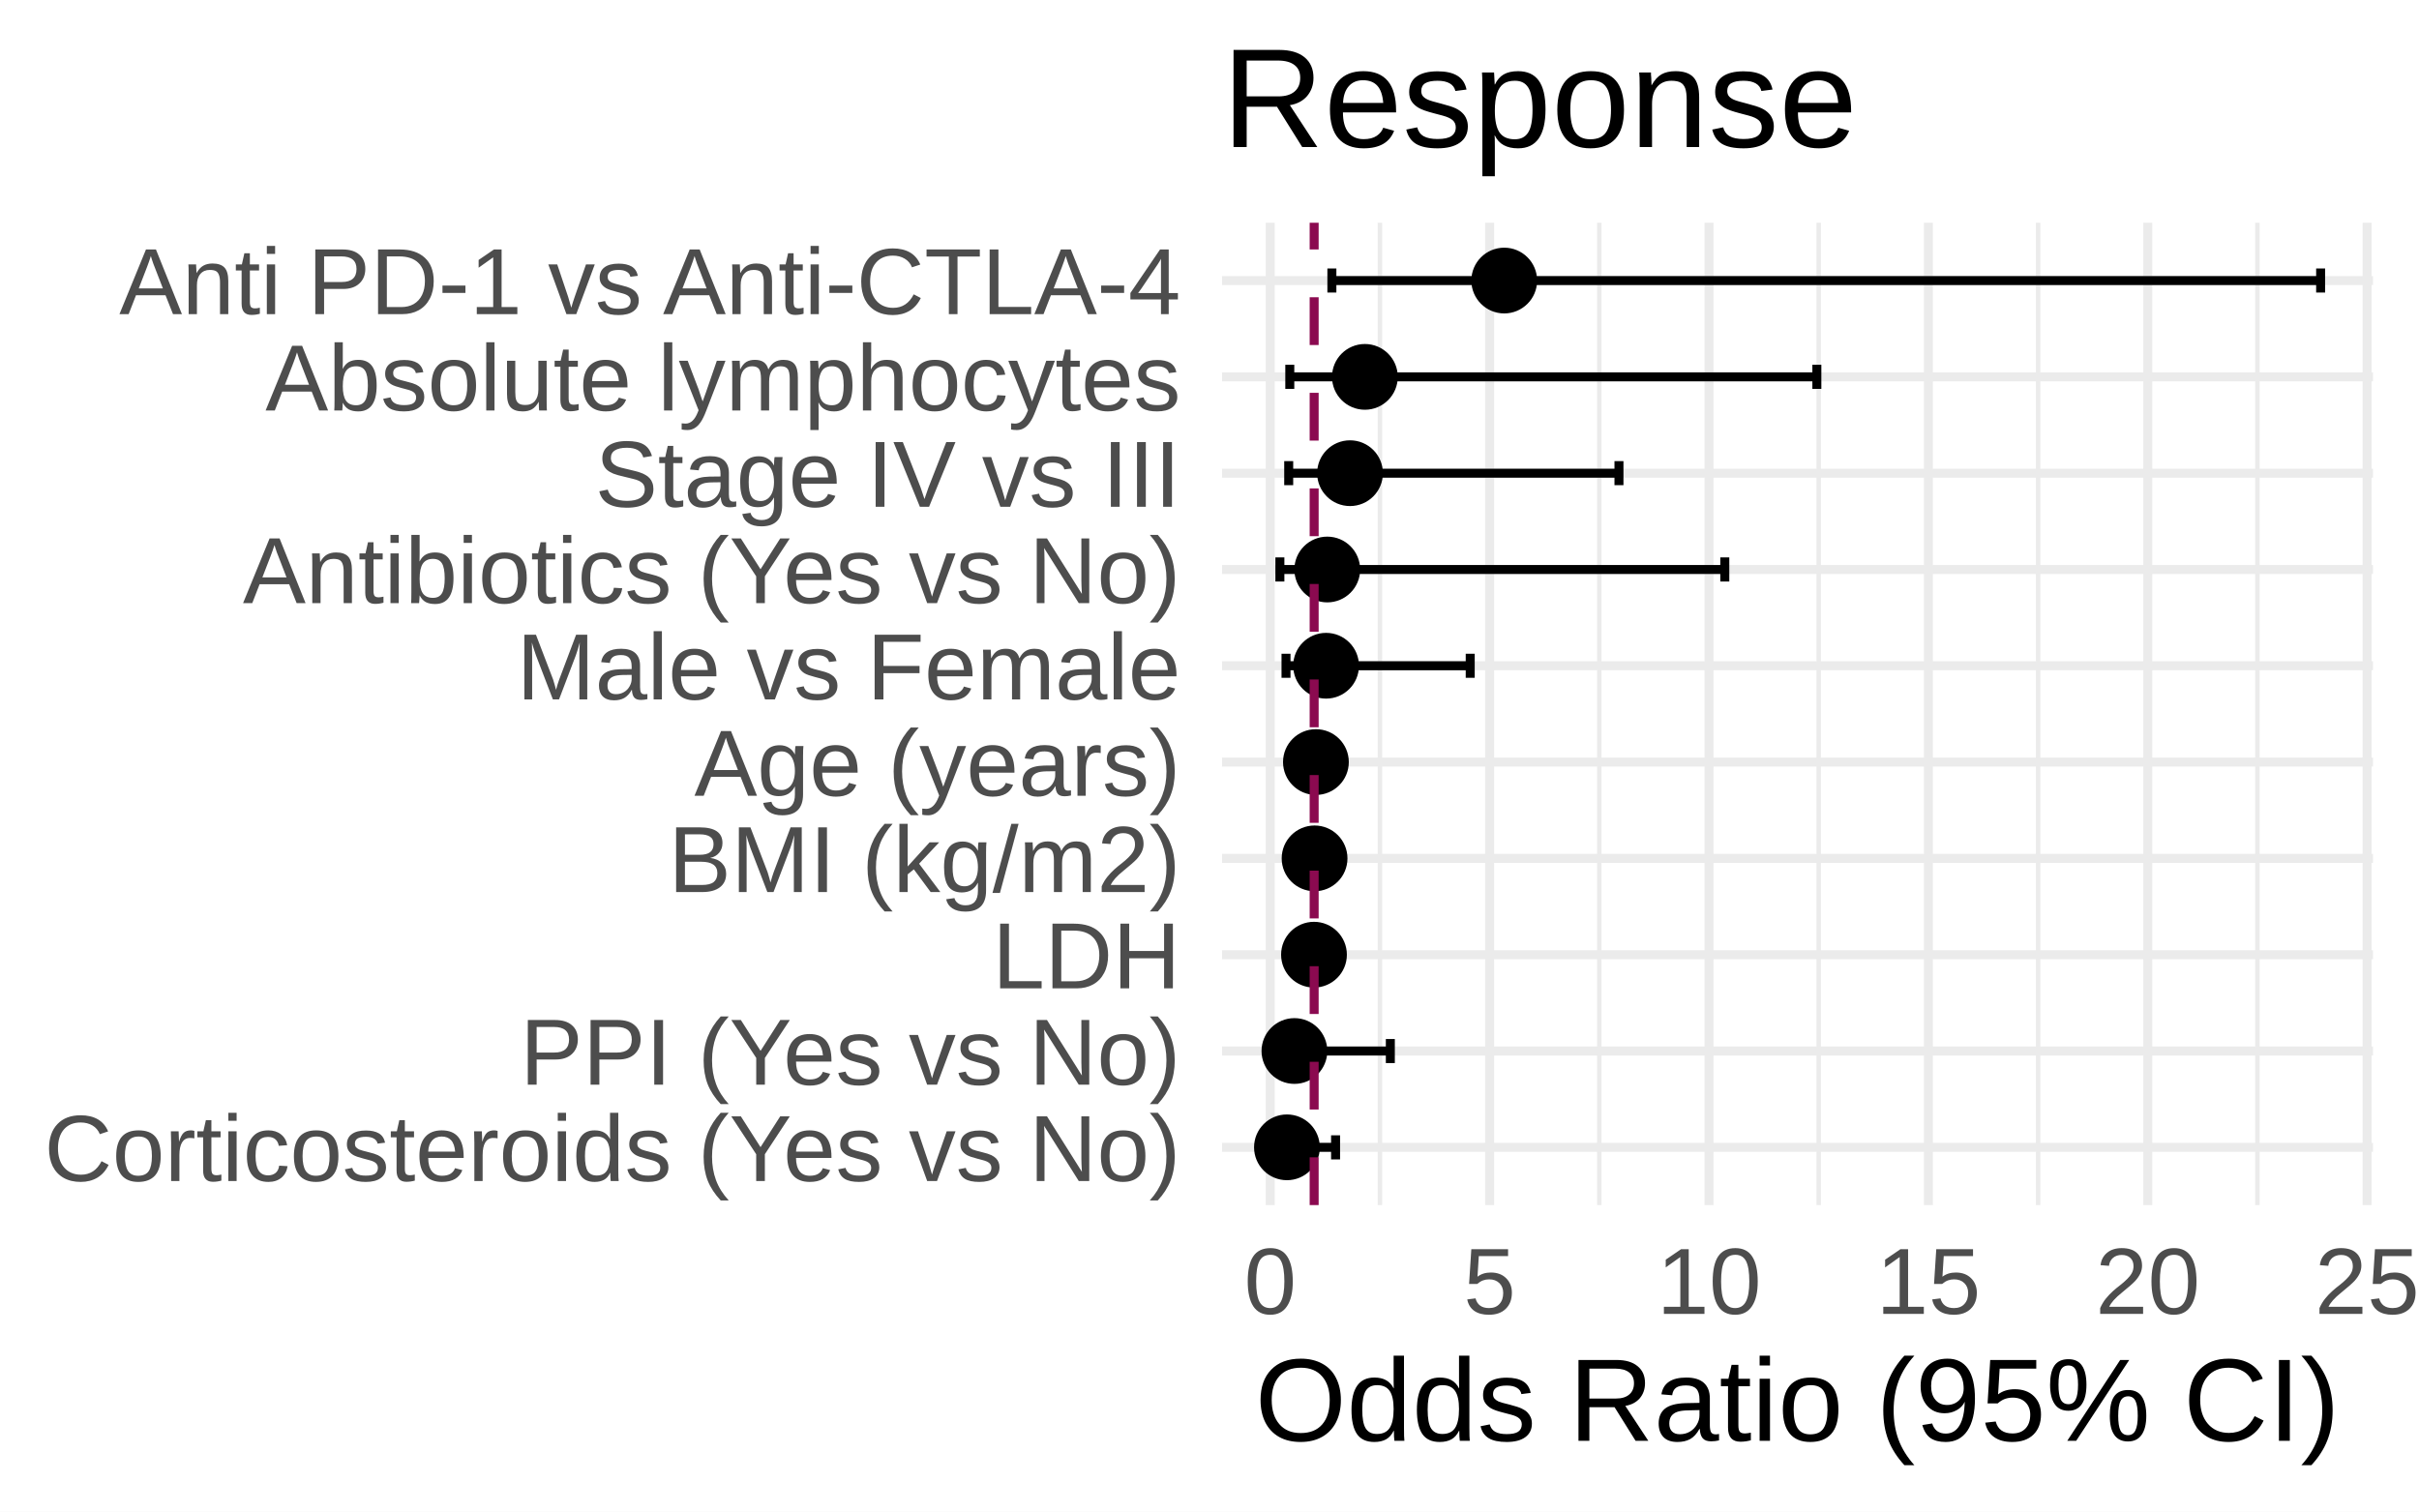
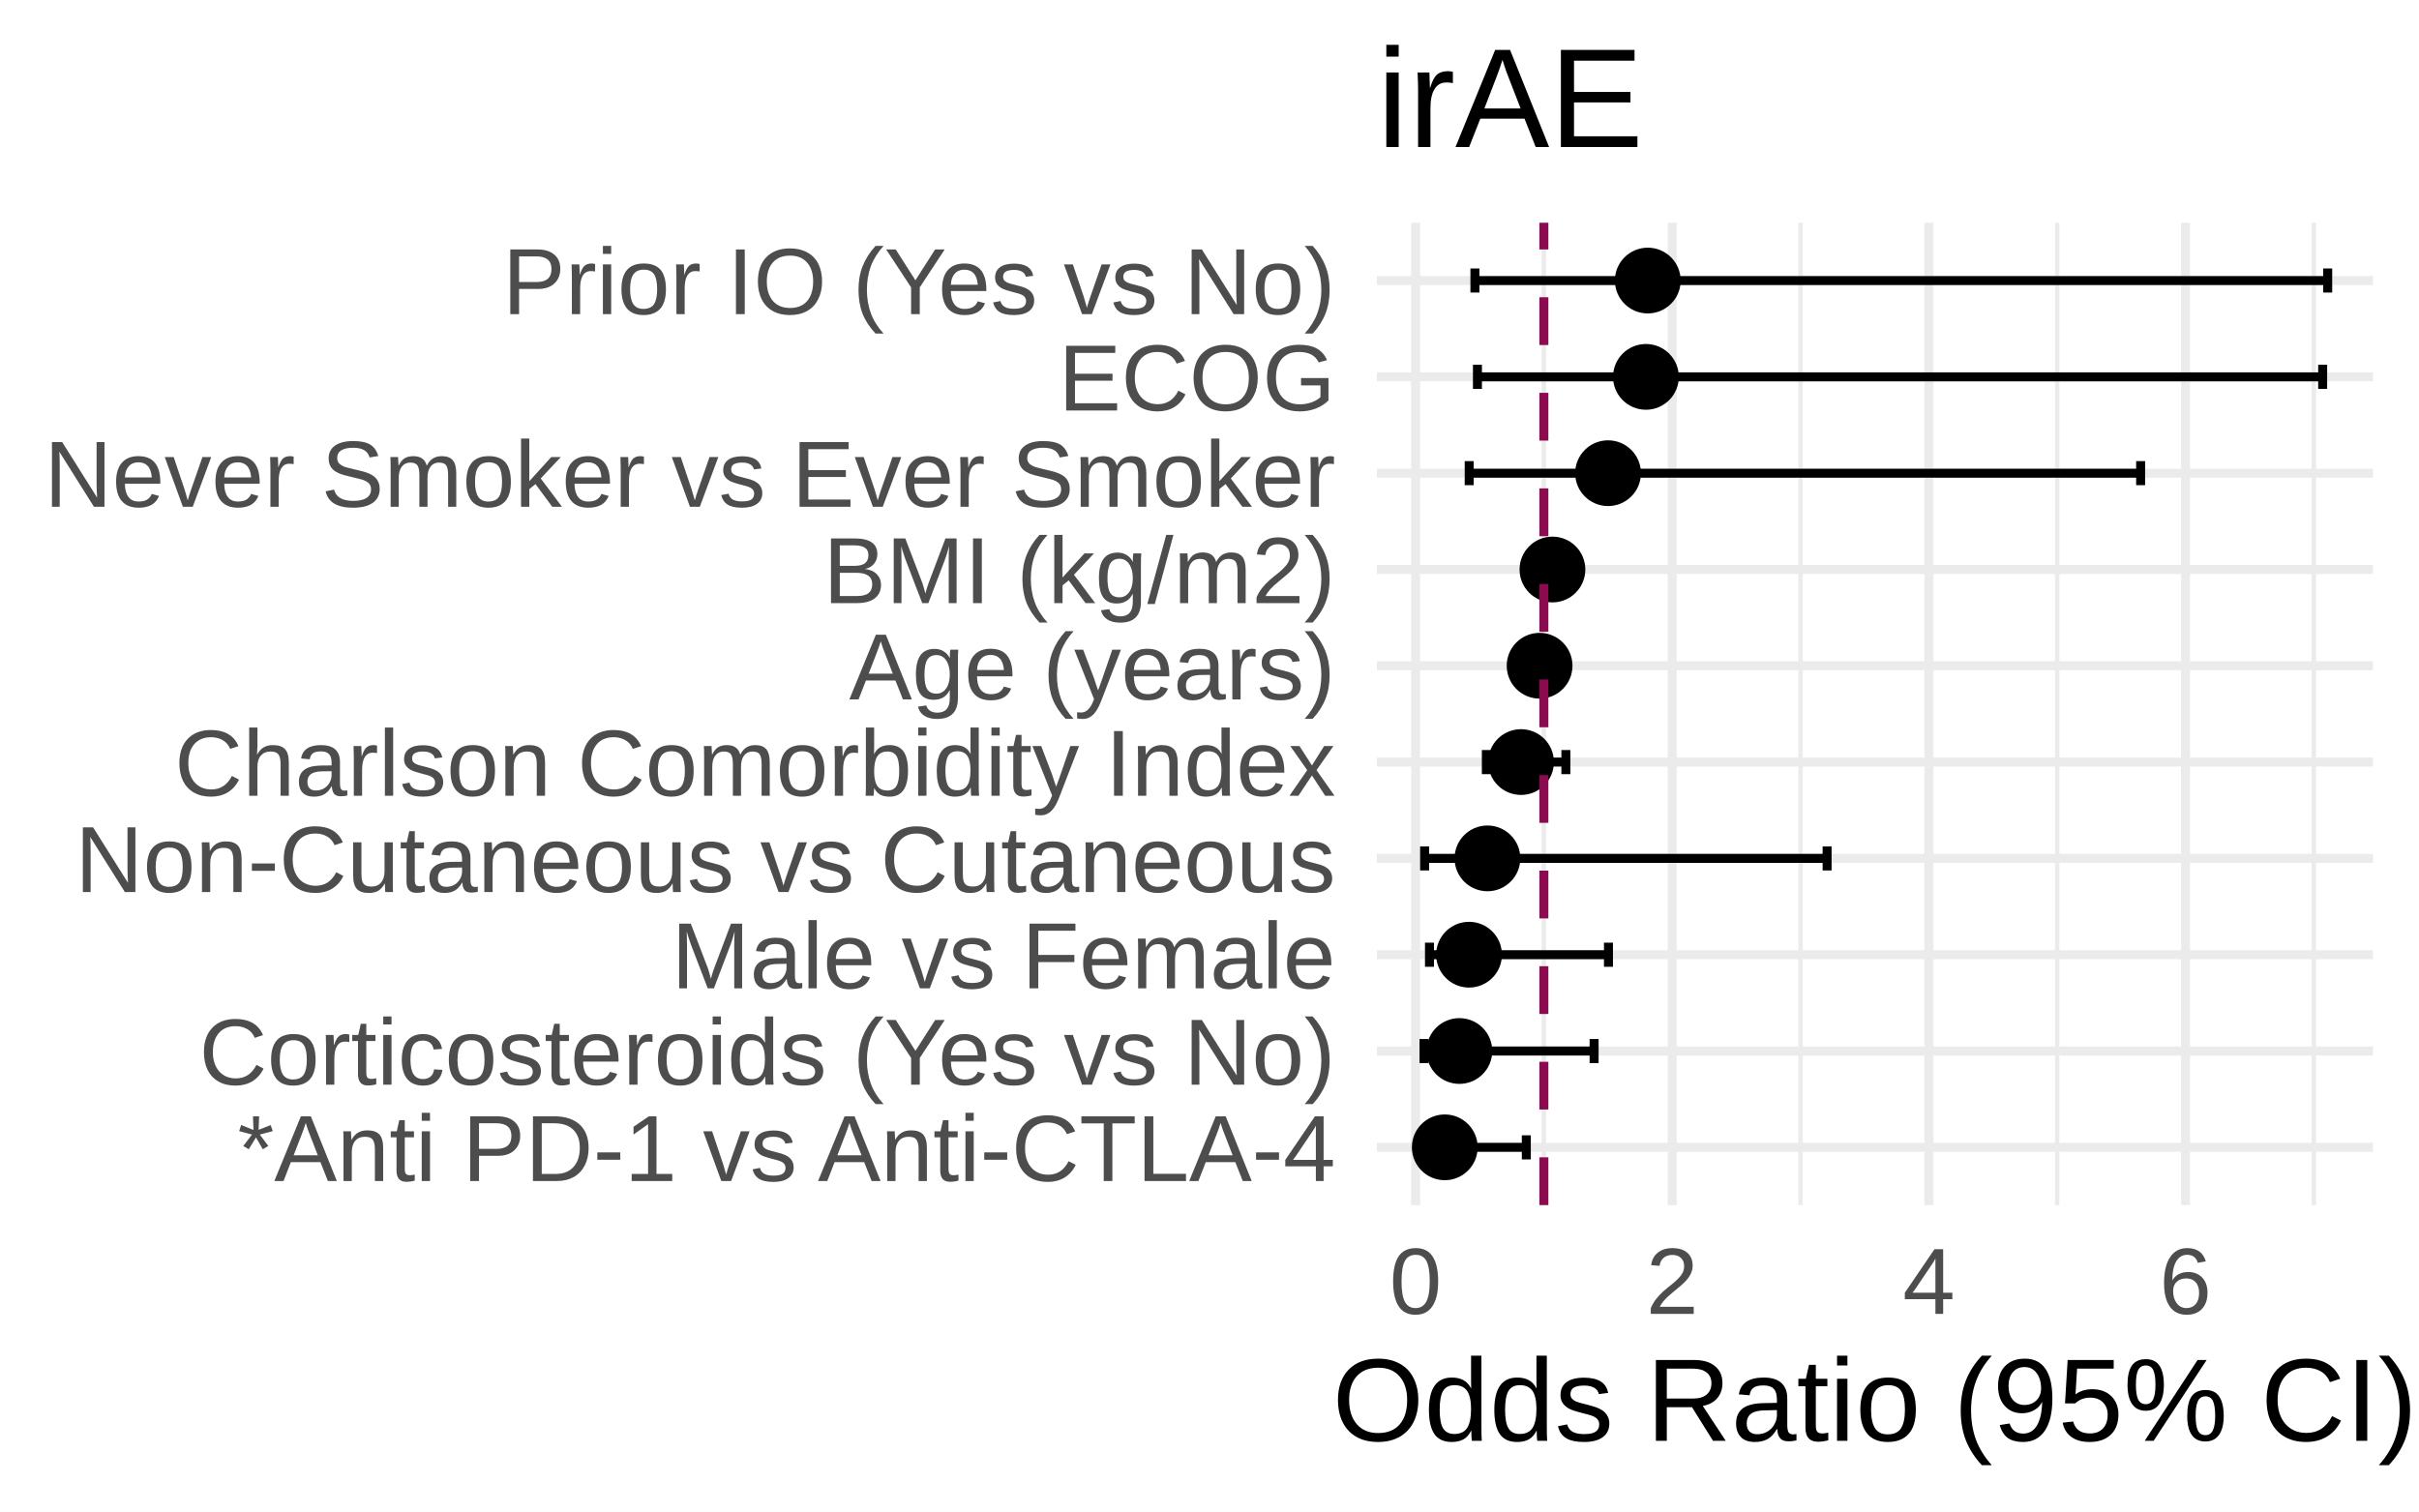
<svg xmlns="http://www.w3.org/2000/svg" width="288.00pt" height="180.00pt" viewBox="0 0 288.00 180.00">
  <g class="svglite">
    <defs>
      <style type="text/css">
    .svglite line, .svglite polyline, .svglite polygon, .svglite path, .svglite rect, .svglite circle {
      fill: none;
      stroke: #000000;
      stroke-linecap: round;
      stroke-linejoin: round;
      stroke-miterlimit: 10.00;
    }
    .svglite text {
      white-space: pre;
    }
    .svglite g.glyphgroup path {
      fill: inherit;
      stroke: none;
    }
  </style>
    </defs>
    <rect width="100%" height="100%" style="stroke: none; fill: #FFFFFF;" />
    <defs>
      <clipPath id="cpMC4wMHwyODguMDB8MC4wMHwxODAuMDA=">
        <rect x="0.00" y="0.00" width="288.00" height="180.00" />
      </clipPath>
    </defs>
    <g clip-path="url(#cpMC4wMHwyODguMDB8MC4wMHwxODAuMDA=)">
      <rect x="0.00" y="0.00" width="288.00" height="180.00" style="stroke-width: 1.07; stroke: none; fill: #FFFFFF;" />
    </g>
    <defs>
-       <clipPath id="cpMTQ1LjQ5fDI4Mi41MnwyNi41M3wxNDMuNTE=">
-         <rect x="145.49" y="26.53" width="137.03" height="116.99" />
+       <clipPath id="cpMTYzLjkzfDI4Mi41MnwyNi41M3wxNDMuNTE=">
+         <rect x="163.93" y="26.53" width="118.59" height="116.99" />
      </clipPath>
    </defs>
-     <g clip-path="url(#cpMTQ1LjQ5fDI4Mi41MnwyNi41M3wxNDMuNTE=)">
-       <polyline points="164.29,143.51 164.29,26.53 " style="stroke-width: 0.53; stroke: #EBEBEB; stroke-linecap: butt;" />
-       <polyline points="190.41,143.51 190.41,26.53 " style="stroke-width: 0.53; stroke: #EBEBEB; stroke-linecap: butt;" />
-       <polyline points="216.53,143.51 216.53,26.53 " style="stroke-width: 0.53; stroke: #EBEBEB; stroke-linecap: butt;" />
-       <polyline points="242.65,143.51 242.65,26.53 " style="stroke-width: 0.53; stroke: #EBEBEB; stroke-linecap: butt;" />
-       <polyline points="268.76,143.51 268.76,26.53 " style="stroke-width: 0.53; stroke: #EBEBEB; stroke-linecap: butt;" />
-       <polyline points="145.49,136.63 282.52,136.63 " style="stroke-width: 1.07; stroke: #EBEBEB; stroke-linecap: butt;" />
-       <polyline points="145.49,125.16 282.52,125.16 " style="stroke-width: 1.07; stroke: #EBEBEB; stroke-linecap: butt;" />
-       <polyline points="145.49,113.69 282.52,113.69 " style="stroke-width: 1.07; stroke: #EBEBEB; stroke-linecap: butt;" />
-       <polyline points="145.49,102.22 282.52,102.22 " style="stroke-width: 1.07; stroke: #EBEBEB; stroke-linecap: butt;" />
-       <polyline points="145.49,90.75 282.52,90.75 " style="stroke-width: 1.07; stroke: #EBEBEB; stroke-linecap: butt;" />
-       <polyline points="145.49,79.28 282.52,79.28 " style="stroke-width: 1.07; stroke: #EBEBEB; stroke-linecap: butt;" />
-       <polyline points="145.49,67.82 282.52,67.82 " style="stroke-width: 1.07; stroke: #EBEBEB; stroke-linecap: butt;" />
-       <polyline points="145.49,56.35 282.52,56.35 " style="stroke-width: 1.07; stroke: #EBEBEB; stroke-linecap: butt;" />
-       <polyline points="145.49,44.88 282.52,44.88 " style="stroke-width: 1.07; stroke: #EBEBEB; stroke-linecap: butt;" />
-       <polyline points="145.49,33.41 282.52,33.41 " style="stroke-width: 1.07; stroke: #EBEBEB; stroke-linecap: butt;" />
-       <polyline points="151.23,143.51 151.23,26.53 " style="stroke-width: 1.07; stroke: #EBEBEB; stroke-linecap: butt;" />
-       <polyline points="177.35,143.51 177.35,26.53 " style="stroke-width: 1.07; stroke: #EBEBEB; stroke-linecap: butt;" />
-       <polyline points="203.47,143.51 203.47,26.53 " style="stroke-width: 1.07; stroke: #EBEBEB; stroke-linecap: butt;" />
-       <polyline points="229.59,143.51 229.59,26.53 " style="stroke-width: 1.07; stroke: #EBEBEB; stroke-linecap: butt;" />
-       <polyline points="255.71,143.51 255.71,26.53 " style="stroke-width: 1.07; stroke: #EBEBEB; stroke-linecap: butt;" />
-       <polyline points="281.82,143.51 281.82,26.53 " style="stroke-width: 1.07; stroke: #EBEBEB; stroke-linecap: butt;" />
-       <circle cx="156.67" cy="90.75" r="3.56" style="stroke-width: 0.71; fill: #000000;" />
-       <circle cx="156.51" cy="102.22" r="3.56" style="stroke-width: 0.71; fill: #000000;" />
-       <circle cx="162.50" cy="44.88" r="3.56" style="stroke-width: 0.71; fill: #000000;" />
-       <circle cx="156.44" cy="113.69" r="3.56" style="stroke-width: 0.71; fill: #000000;" />
-       <circle cx="157.88" cy="79.28" r="3.56" style="stroke-width: 0.71; fill: #000000;" />
-       <circle cx="179.09" cy="33.41" r="3.56" style="stroke-width: 0.71; fill: #000000;" />
-       <circle cx="160.73" cy="56.35" r="3.56" style="stroke-width: 0.71; fill: #000000;" />
-       <circle cx="154.11" cy="125.16" r="3.56" style="stroke-width: 0.71; fill: #000000;" />
-       <circle cx="158.02" cy="67.82" r="3.56" style="stroke-width: 0.71; fill: #000000;" />
-       <circle cx="153.22" cy="136.63" r="3.56" style="stroke-width: 0.71; fill: #000000;" />
-       <polyline points="157.03,92.19 157.03,89.32 " style="stroke-width: 1.07; stroke-linecap: butt;" />
-       <polyline points="157.03,90.75 156.38,90.75 " style="stroke-width: 1.07; stroke-linecap: butt;" />
-       <polyline points="156.38,92.19 156.38,89.32 " style="stroke-width: 1.07; stroke-linecap: butt;" />
-       <polyline points="157.18,103.66 157.18,100.79 " style="stroke-width: 1.07; stroke-linecap: butt;" />
-       <polyline points="157.18,102.22 155.93,102.22 " style="stroke-width: 1.07; stroke-linecap: butt;" />
-       <polyline points="155.93,103.66 155.93,100.79 " style="stroke-width: 1.07; stroke-linecap: butt;" />
-       <polyline points="216.31,46.31 216.31,43.44 " style="stroke-width: 1.07; stroke-linecap: butt;" />
-       <polyline points="216.31,44.88 153.56,44.88 " style="stroke-width: 1.07; stroke-linecap: butt;" />
-       <polyline points="153.56,46.31 153.56,43.44 " style="stroke-width: 1.07; stroke-linecap: butt;" />
-       <polyline points="156.49,115.13 156.49,112.26 " style="stroke-width: 1.07; stroke-linecap: butt;" />
-       <polyline points="156.49,113.69 156.40,113.69 " style="stroke-width: 1.07; stroke-linecap: butt;" />
-       <polyline points="156.40,115.13 156.40,112.26 " style="stroke-width: 1.07; stroke-linecap: butt;" />
-       <polyline points="175.04,80.72 175.04,77.85 " style="stroke-width: 1.07; stroke-linecap: butt;" />
-       <polyline points="175.04,79.28 153.11,79.28 " style="stroke-width: 1.07; stroke-linecap: butt;" />
-       <polyline points="153.11,80.72 153.11,77.85 " style="stroke-width: 1.07; stroke-linecap: butt;" />
-       <polyline points="276.29,34.84 276.29,31.97 " style="stroke-width: 1.07; stroke-linecap: butt;" />
-       <polyline points="276.29,33.41 158.57,33.41 " style="stroke-width: 1.07; stroke-linecap: butt;" />
-       <polyline points="158.57,34.84 158.57,31.97 " style="stroke-width: 1.07; stroke-linecap: butt;" />
-       <polyline points="192.75,57.78 192.75,54.91 " style="stroke-width: 1.07; stroke-linecap: butt;" />
-       <polyline points="192.75,56.35 153.43,56.35 " style="stroke-width: 1.07; stroke-linecap: butt;" />
-       <polyline points="153.43,57.78 153.43,54.91 " style="stroke-width: 1.07; stroke-linecap: butt;" />
-       <polyline points="165.53,126.60 165.53,123.73 " style="stroke-width: 1.07; stroke-linecap: butt;" />
-       <polyline points="165.53,125.16 151.81,125.16 " style="stroke-width: 1.07; stroke-linecap: butt;" />
-       <polyline points="151.81,126.60 151.81,123.73 " style="stroke-width: 1.07; stroke-linecap: butt;" />
-       <polyline points="205.35,69.25 205.35,66.38 " style="stroke-width: 1.07; stroke-linecap: butt;" />
-       <polyline points="205.35,67.82 152.38,67.82 " style="stroke-width: 1.07; stroke-linecap: butt;" />
-       <polyline points="152.38,69.25 152.38,66.38 " style="stroke-width: 1.07; stroke-linecap: butt;" />
-       <polyline points="159.01,138.07 159.01,135.20 " style="stroke-width: 1.07; stroke-linecap: butt;" />
-       <polyline points="159.01,136.63 151.72,136.63 " style="stroke-width: 1.07; stroke-linecap: butt;" />
-       <polyline points="151.72,138.07 151.72,135.20 " style="stroke-width: 1.07; stroke-linecap: butt;" />
-       <line x1="156.46" y1="143.51" x2="156.46" y2="26.53" style="stroke-width: 1.07; stroke: #8B0A50; stroke-dasharray: 5.69,5.69; stroke-linecap: butt;" />
+     <g clip-path="url(#cpMTYzLjkzfDI4Mi41MnwyNi41M3wxNDMuNTE=)">
+       <polyline points="183.81,143.51 183.81,26.53 " style="stroke-width: 0.53; stroke: #EBEBEB; stroke-linecap: butt;" />
+       <polyline points="214.37,143.51 214.37,26.53 " style="stroke-width: 0.53; stroke: #EBEBEB; stroke-linecap: butt;" />
+       <polyline points="244.92,143.51 244.92,26.53 " style="stroke-width: 0.53; stroke: #EBEBEB; stroke-linecap: butt;" />
+       <polyline points="275.48,143.51 275.48,26.53 " style="stroke-width: 0.53; stroke: #EBEBEB; stroke-linecap: butt;" />
+       <polyline points="163.93,136.63 282.52,136.63 " style="stroke-width: 1.07; stroke: #EBEBEB; stroke-linecap: butt;" />
+       <polyline points="163.93,125.16 282.52,125.16 " style="stroke-width: 1.07; stroke: #EBEBEB; stroke-linecap: butt;" />
+       <polyline points="163.93,113.69 282.52,113.69 " style="stroke-width: 1.07; stroke: #EBEBEB; stroke-linecap: butt;" />
+       <polyline points="163.93,102.22 282.52,102.22 " style="stroke-width: 1.07; stroke: #EBEBEB; stroke-linecap: butt;" />
+       <polyline points="163.93,90.75 282.52,90.75 " style="stroke-width: 1.07; stroke: #EBEBEB; stroke-linecap: butt;" />
+       <polyline points="163.93,79.28 282.52,79.28 " style="stroke-width: 1.07; stroke: #EBEBEB; stroke-linecap: butt;" />
+       <polyline points="163.93,67.82 282.52,67.82 " style="stroke-width: 1.07; stroke: #EBEBEB; stroke-linecap: butt;" />
+       <polyline points="163.93,56.35 282.52,56.35 " style="stroke-width: 1.07; stroke: #EBEBEB; stroke-linecap: butt;" />
+       <polyline points="163.93,44.88 282.52,44.88 " style="stroke-width: 1.07; stroke: #EBEBEB; stroke-linecap: butt;" />
+       <polyline points="163.93,33.41 282.52,33.41 " style="stroke-width: 1.07; stroke: #EBEBEB; stroke-linecap: butt;" />
+       <polyline points="168.54,143.51 168.54,26.53 " style="stroke-width: 1.07; stroke: #EBEBEB; stroke-linecap: butt;" />
+       <polyline points="199.09,143.51 199.09,26.53 " style="stroke-width: 1.07; stroke: #EBEBEB; stroke-linecap: butt;" />
+       <polyline points="229.65,143.51 229.65,26.53 " style="stroke-width: 1.07; stroke: #EBEBEB; stroke-linecap: butt;" />
+       <polyline points="260.20,143.51 260.20,26.53 " style="stroke-width: 1.07; stroke: #EBEBEB; stroke-linecap: butt;" />
+       <circle cx="172.01" cy="136.63" r="3.56" style="stroke-width: 0.71; fill: #000000;" />
+       <circle cx="173.75" cy="125.16" r="3.56" style="stroke-width: 0.71; fill: #000000;" />
+       <circle cx="174.90" cy="113.69" r="3.56" style="stroke-width: 0.71; fill: #000000;" />
+       <circle cx="183.30" cy="79.28" r="3.56" style="stroke-width: 0.71; fill: #000000;" />
+       <circle cx="184.83" cy="67.82" r="3.56" style="stroke-width: 0.71; fill: #000000;" />
+       <circle cx="181.09" cy="90.75" r="3.56" style="stroke-width: 0.71; fill: #000000;" />
+       <circle cx="195.96" cy="44.88" r="3.56" style="stroke-width: 0.71; fill: #000000;" />
+       <circle cx="196.18" cy="33.41" r="3.56" style="stroke-width: 0.71; fill: #000000;" />
+       <circle cx="177.09" cy="102.22" r="3.56" style="stroke-width: 0.71; fill: #000000;" />
+       <circle cx="191.45" cy="56.35" r="3.56" style="stroke-width: 0.71; fill: #000000;" />
+       <polyline points="181.72,138.07 181.72,135.20 " style="stroke-width: 1.07; stroke-linecap: butt;" />
+       <polyline points="181.72,136.63 169.32,136.63 " style="stroke-width: 1.07; stroke-linecap: butt;" />
+       <polyline points="169.32,138.07 169.32,135.20 " style="stroke-width: 1.07; stroke-linecap: butt;" />
+       <polyline points="189.79,126.60 189.79,123.73 " style="stroke-width: 1.07; stroke-linecap: butt;" />
+       <polyline points="189.79,125.16 169.54,125.16 " style="stroke-width: 1.07; stroke-linecap: butt;" />
+       <polyline points="169.54,126.60 169.54,123.73 " style="stroke-width: 1.07; stroke-linecap: butt;" />
+       <polyline points="191.50,115.13 191.50,112.26 " style="stroke-width: 1.07; stroke-linecap: butt;" />
+       <polyline points="191.50,113.69 170.19,113.69 " style="stroke-width: 1.07; stroke-linecap: butt;" />
+       <polyline points="170.19,115.13 170.19,112.26 " style="stroke-width: 1.07; stroke-linecap: butt;" />
+       <polyline points="184.14,80.72 184.14,77.85 " style="stroke-width: 1.07; stroke-linecap: butt;" />
+       <polyline points="184.14,79.28 182.42,79.28 " style="stroke-width: 1.07; stroke-linecap: butt;" />
+       <polyline points="182.42,80.72 182.42,77.85 " style="stroke-width: 1.07; stroke-linecap: butt;" />
+       <polyline points="186.88,69.25 186.88,66.38 " style="stroke-width: 1.07; stroke-linecap: butt;" />
+       <polyline points="186.88,67.82 183.18,67.82 " style="stroke-width: 1.07; stroke-linecap: butt;" />
+       <polyline points="183.18,69.25 183.18,66.38 " style="stroke-width: 1.07; stroke-linecap: butt;" />
+       <polyline points="186.43,92.19 186.43,89.32 " style="stroke-width: 1.07; stroke-linecap: butt;" />
+       <polyline points="186.43,90.75 176.96,90.75 " style="stroke-width: 1.07; stroke-linecap: butt;" />
+       <polyline points="176.96,92.19 176.96,89.32 " style="stroke-width: 1.07; stroke-linecap: butt;" />
+       <polyline points="276.53,46.31 276.53,43.44 " style="stroke-width: 1.07; stroke-linecap: butt;" />
+       <polyline points="276.53,44.88 175.90,44.88 " style="stroke-width: 1.07; stroke-linecap: butt;" />
+       <polyline points="175.90,46.31 175.90,43.44 " style="stroke-width: 1.07; stroke-linecap: butt;" />
+       <polyline points="277.13,34.84 277.13,31.97 " style="stroke-width: 1.07; stroke-linecap: butt;" />
+       <polyline points="277.13,33.41 175.60,33.41 " style="stroke-width: 1.07; stroke-linecap: butt;" />
+       <polyline points="175.60,34.84 175.60,31.97 " style="stroke-width: 1.07; stroke-linecap: butt;" />
+       <polyline points="217.53,103.66 217.53,100.79 " style="stroke-width: 1.07; stroke-linecap: butt;" />
+       <polyline points="217.53,102.22 169.61,102.22 " style="stroke-width: 1.07; stroke-linecap: butt;" />
+       <polyline points="169.61,103.66 169.61,100.79 " style="stroke-width: 1.07; stroke-linecap: butt;" />
+       <polyline points="254.86,57.78 254.86,54.91 " style="stroke-width: 1.07; stroke-linecap: butt;" />
+       <polyline points="254.86,56.35 174.92,56.35 " style="stroke-width: 1.07; stroke-linecap: butt;" />
+       <polyline points="174.92,57.78 174.92,54.91 " style="stroke-width: 1.07; stroke-linecap: butt;" />
+       <line x1="183.81" y1="143.51" x2="183.81" y2="26.53" style="stroke-width: 1.07; stroke: #8B0A50; stroke-dasharray: 5.69,5.69; stroke-linecap: butt;" />
    </g>
    <g clip-path="url(#cpMC4wMHwyODguMDB8MC4wMHwxODAuMDA=)">
-       <text x="140.56" y="140.64" text-anchor="end" style="font-size: 11.20px;fill: #4D4D4D; font-family: &quot;Arial&quot;;" textLength="135.08px" lengthAdjust="spacingAndGlyphs">Corticosteroids (Yes vs No)</text>
-       <text x="140.56" y="129.17" text-anchor="end" style="font-size: 11.20px;fill: #4D4D4D; font-family: &quot;Arial&quot;;" textLength="78.55px" lengthAdjust="spacingAndGlyphs">PPI (Yes vs No)</text>
-       <text x="140.56" y="117.70" text-anchor="end" style="font-size: 11.20px;fill: #4D4D4D; font-family: &quot;Arial&quot;;" textLength="22.38px" lengthAdjust="spacingAndGlyphs">LDH</text>
-       <text x="140.56" y="106.23" text-anchor="end" style="font-size: 11.20px;fill: #4D4D4D; font-family: &quot;Arial&quot;;" textLength="60.89px" lengthAdjust="spacingAndGlyphs">BMI (kg/m2)</text>
-       <text x="140.56" y="94.76" text-anchor="end" style="font-size: 11.20px;fill: #4D4D4D; font-family: &quot;Arial&quot;;" textLength="57.80px" lengthAdjust="spacingAndGlyphs">Age (years)</text>
-       <text x="140.56" y="83.29" text-anchor="end" style="font-size: 11.20px;fill: #4D4D4D; font-family: &quot;Arial&quot;;" textLength="78.92px" lengthAdjust="spacingAndGlyphs">Male vs Female</text>
-       <text x="140.56" y="71.82" text-anchor="end" style="font-size: 11.20px;fill: #4D4D4D; font-family: &quot;Arial&quot;;" textLength="111.48px" lengthAdjust="spacingAndGlyphs">Antibiotics (Yes vs No)</text>
-       <text x="140.56" y="60.35" text-anchor="end" style="font-size: 11.20px;fill: #4D4D4D; font-family: &quot;Arial&quot;;" textLength="69.66px" lengthAdjust="spacingAndGlyphs">Stage IV vs III</text>
-       <text x="140.56" y="48.88" text-anchor="end" style="font-size: 11.20px;fill: #4D4D4D; font-family: &quot;Arial&quot;;" textLength="108.80px" lengthAdjust="spacingAndGlyphs">Absolute lymphocytes</text>
-       <text x="140.56" y="37.41" text-anchor="end" style="font-size: 11.20px;fill: #4D4D4D; font-family: &quot;Arial&quot;;" textLength="126.19px" lengthAdjust="spacingAndGlyphs">Anti PD-1 vs Anti-CTLA-4</text>
-       <text x="151.23" y="156.46" text-anchor="middle" style="font-size: 11.20px;fill: #4D4D4D; font-family: &quot;Arial&quot;;" textLength="6.22px" lengthAdjust="spacingAndGlyphs">0</text>
-       <text x="177.35" y="156.46" text-anchor="middle" style="font-size: 11.20px;fill: #4D4D4D; font-family: &quot;Arial&quot;;" textLength="6.22px" lengthAdjust="spacingAndGlyphs">5</text>
-       <text x="203.47" y="156.46" text-anchor="middle" style="font-size: 11.20px;fill: #4D4D4D; font-family: &quot;Arial&quot;;" textLength="12.44px" lengthAdjust="spacingAndGlyphs">10</text>
-       <text x="229.59" y="156.46" text-anchor="middle" style="font-size: 11.20px;fill: #4D4D4D; font-family: &quot;Arial&quot;;" textLength="12.44px" lengthAdjust="spacingAndGlyphs">15</text>
-       <text x="255.71" y="156.46" text-anchor="middle" style="font-size: 11.20px;fill: #4D4D4D; font-family: &quot;Arial&quot;;" textLength="12.44px" lengthAdjust="spacingAndGlyphs">20</text>
-       <text x="281.82" y="156.46" text-anchor="middle" style="font-size: 11.20px;fill: #4D4D4D; font-family: &quot;Arial&quot;;" textLength="12.44px" lengthAdjust="spacingAndGlyphs">25</text>
-       <text x="214.00" y="171.58" text-anchor="middle" style="font-size: 14.00px; font-family: &quot;Arial&quot;;" textLength="129.12px" lengthAdjust="spacingAndGlyphs">Odds Ratio (95% CI)</text>
-       <text x="145.49" y="17.51" style="font-size: 16.80px; font-family: &quot;Arial&quot;;" textLength="75.66px" lengthAdjust="spacingAndGlyphs">Response</text>
+       <text x="159.00" y="140.64" text-anchor="end" style="font-size: 11.20px;fill: #4D4D4D; font-family: &quot;Arial&quot;;" textLength="130.55px" lengthAdjust="spacingAndGlyphs">*Anti PD-1 vs Anti-CTLA-4</text>
+       <text x="159.00" y="129.17" text-anchor="end" style="font-size: 11.20px;fill: #4D4D4D; font-family: &quot;Arial&quot;;" textLength="135.08px" lengthAdjust="spacingAndGlyphs">Corticosteroids (Yes vs No)</text>
+       <text x="159.00" y="117.70" text-anchor="end" style="font-size: 11.20px;fill: #4D4D4D; font-family: &quot;Arial&quot;;" textLength="78.92px" lengthAdjust="spacingAndGlyphs">Male vs Female</text>
+       <text x="159.00" y="106.23" text-anchor="end" style="font-size: 11.20px;fill: #4D4D4D; font-family: &quot;Arial&quot;;" textLength="149.83px" lengthAdjust="spacingAndGlyphs">Non-Cutaneous vs Cutaneous</text>
+       <text x="159.00" y="94.76" text-anchor="end" style="font-size: 11.20px;fill: #4D4D4D; font-family: &quot;Arial&quot;;" textLength="137.98px" lengthAdjust="spacingAndGlyphs">Charlson Comorbidity Index</text>
+       <text x="159.00" y="83.29" text-anchor="end" style="font-size: 11.20px;fill: #4D4D4D; font-family: &quot;Arial&quot;;" textLength="57.80px" lengthAdjust="spacingAndGlyphs">Age (years)</text>
+       <text x="159.00" y="71.82" text-anchor="end" style="font-size: 11.20px;fill: #4D4D4D; font-family: &quot;Arial&quot;;" textLength="60.89px" lengthAdjust="spacingAndGlyphs">BMI (kg/m2)</text>
+       <text x="159.00" y="60.35" text-anchor="end" style="font-size: 11.20px;fill: #4D4D4D; font-family: &quot;Arial&quot;;" textLength="153.52px" lengthAdjust="spacingAndGlyphs">Never Smoker vs Ever Smoker</text>
+       <text x="159.00" y="48.88" text-anchor="end" style="font-size: 11.20px;fill: #4D4D4D; font-family: &quot;Arial&quot;;" textLength="32.95px" lengthAdjust="spacingAndGlyphs">ECOG</text>
+       <text x="159.00" y="37.41" text-anchor="end" style="font-size: 11.20px;fill: #4D4D4D; font-family: &quot;Arial&quot;;" textLength="99.03px" lengthAdjust="spacingAndGlyphs">Prior IO (Yes vs No)</text>
+       <text x="168.54" y="156.46" text-anchor="middle" style="font-size: 11.20px;fill: #4D4D4D; font-family: &quot;Arial&quot;;" textLength="6.22px" lengthAdjust="spacingAndGlyphs">0</text>
+       <text x="199.09" y="156.46" text-anchor="middle" style="font-size: 11.20px;fill: #4D4D4D; font-family: &quot;Arial&quot;;" textLength="6.22px" lengthAdjust="spacingAndGlyphs">2</text>
+       <text x="229.65" y="156.46" text-anchor="middle" style="font-size: 11.20px;fill: #4D4D4D; font-family: &quot;Arial&quot;;" textLength="6.22px" lengthAdjust="spacingAndGlyphs">4</text>
+       <text x="260.20" y="156.46" text-anchor="middle" style="font-size: 11.20px;fill: #4D4D4D; font-family: &quot;Arial&quot;;" textLength="6.22px" lengthAdjust="spacingAndGlyphs">6</text>
+       <text x="223.22" y="171.58" text-anchor="middle" style="font-size: 14.00px; font-family: &quot;Arial&quot;;" textLength="129.12px" lengthAdjust="spacingAndGlyphs">Odds Ratio (95% CI)</text>
+       <text x="163.93" y="17.51" style="font-size: 16.80px; font-family: &quot;Arial&quot;;" textLength="31.73px" lengthAdjust="spacingAndGlyphs">irAE</text>
    </g>
  </g>
</svg>
